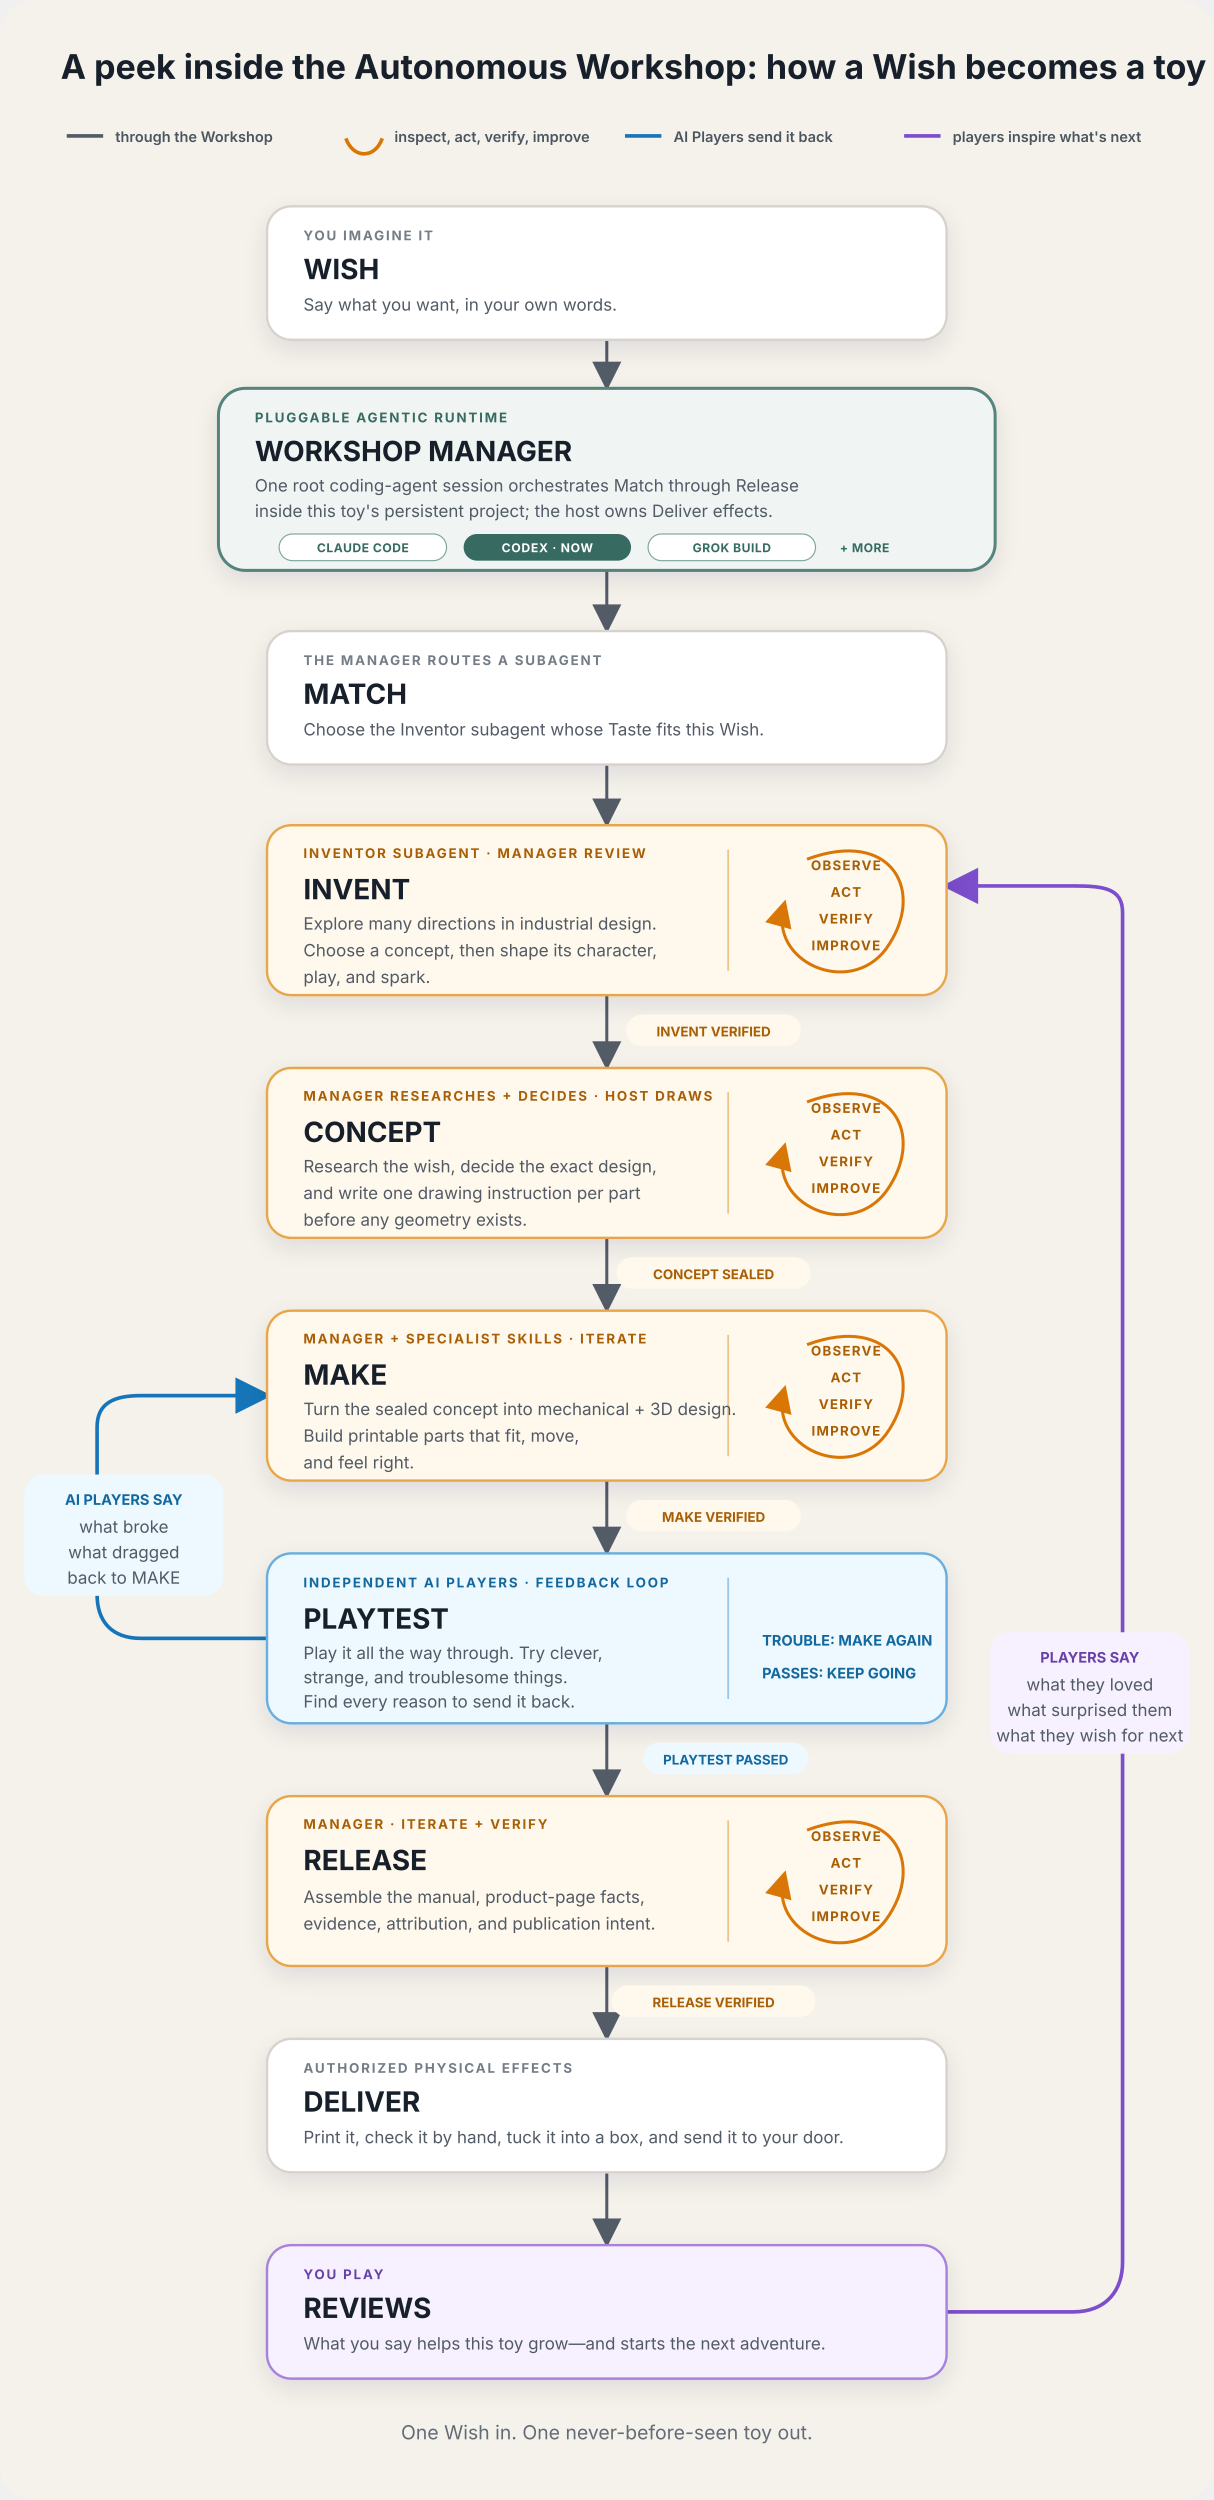
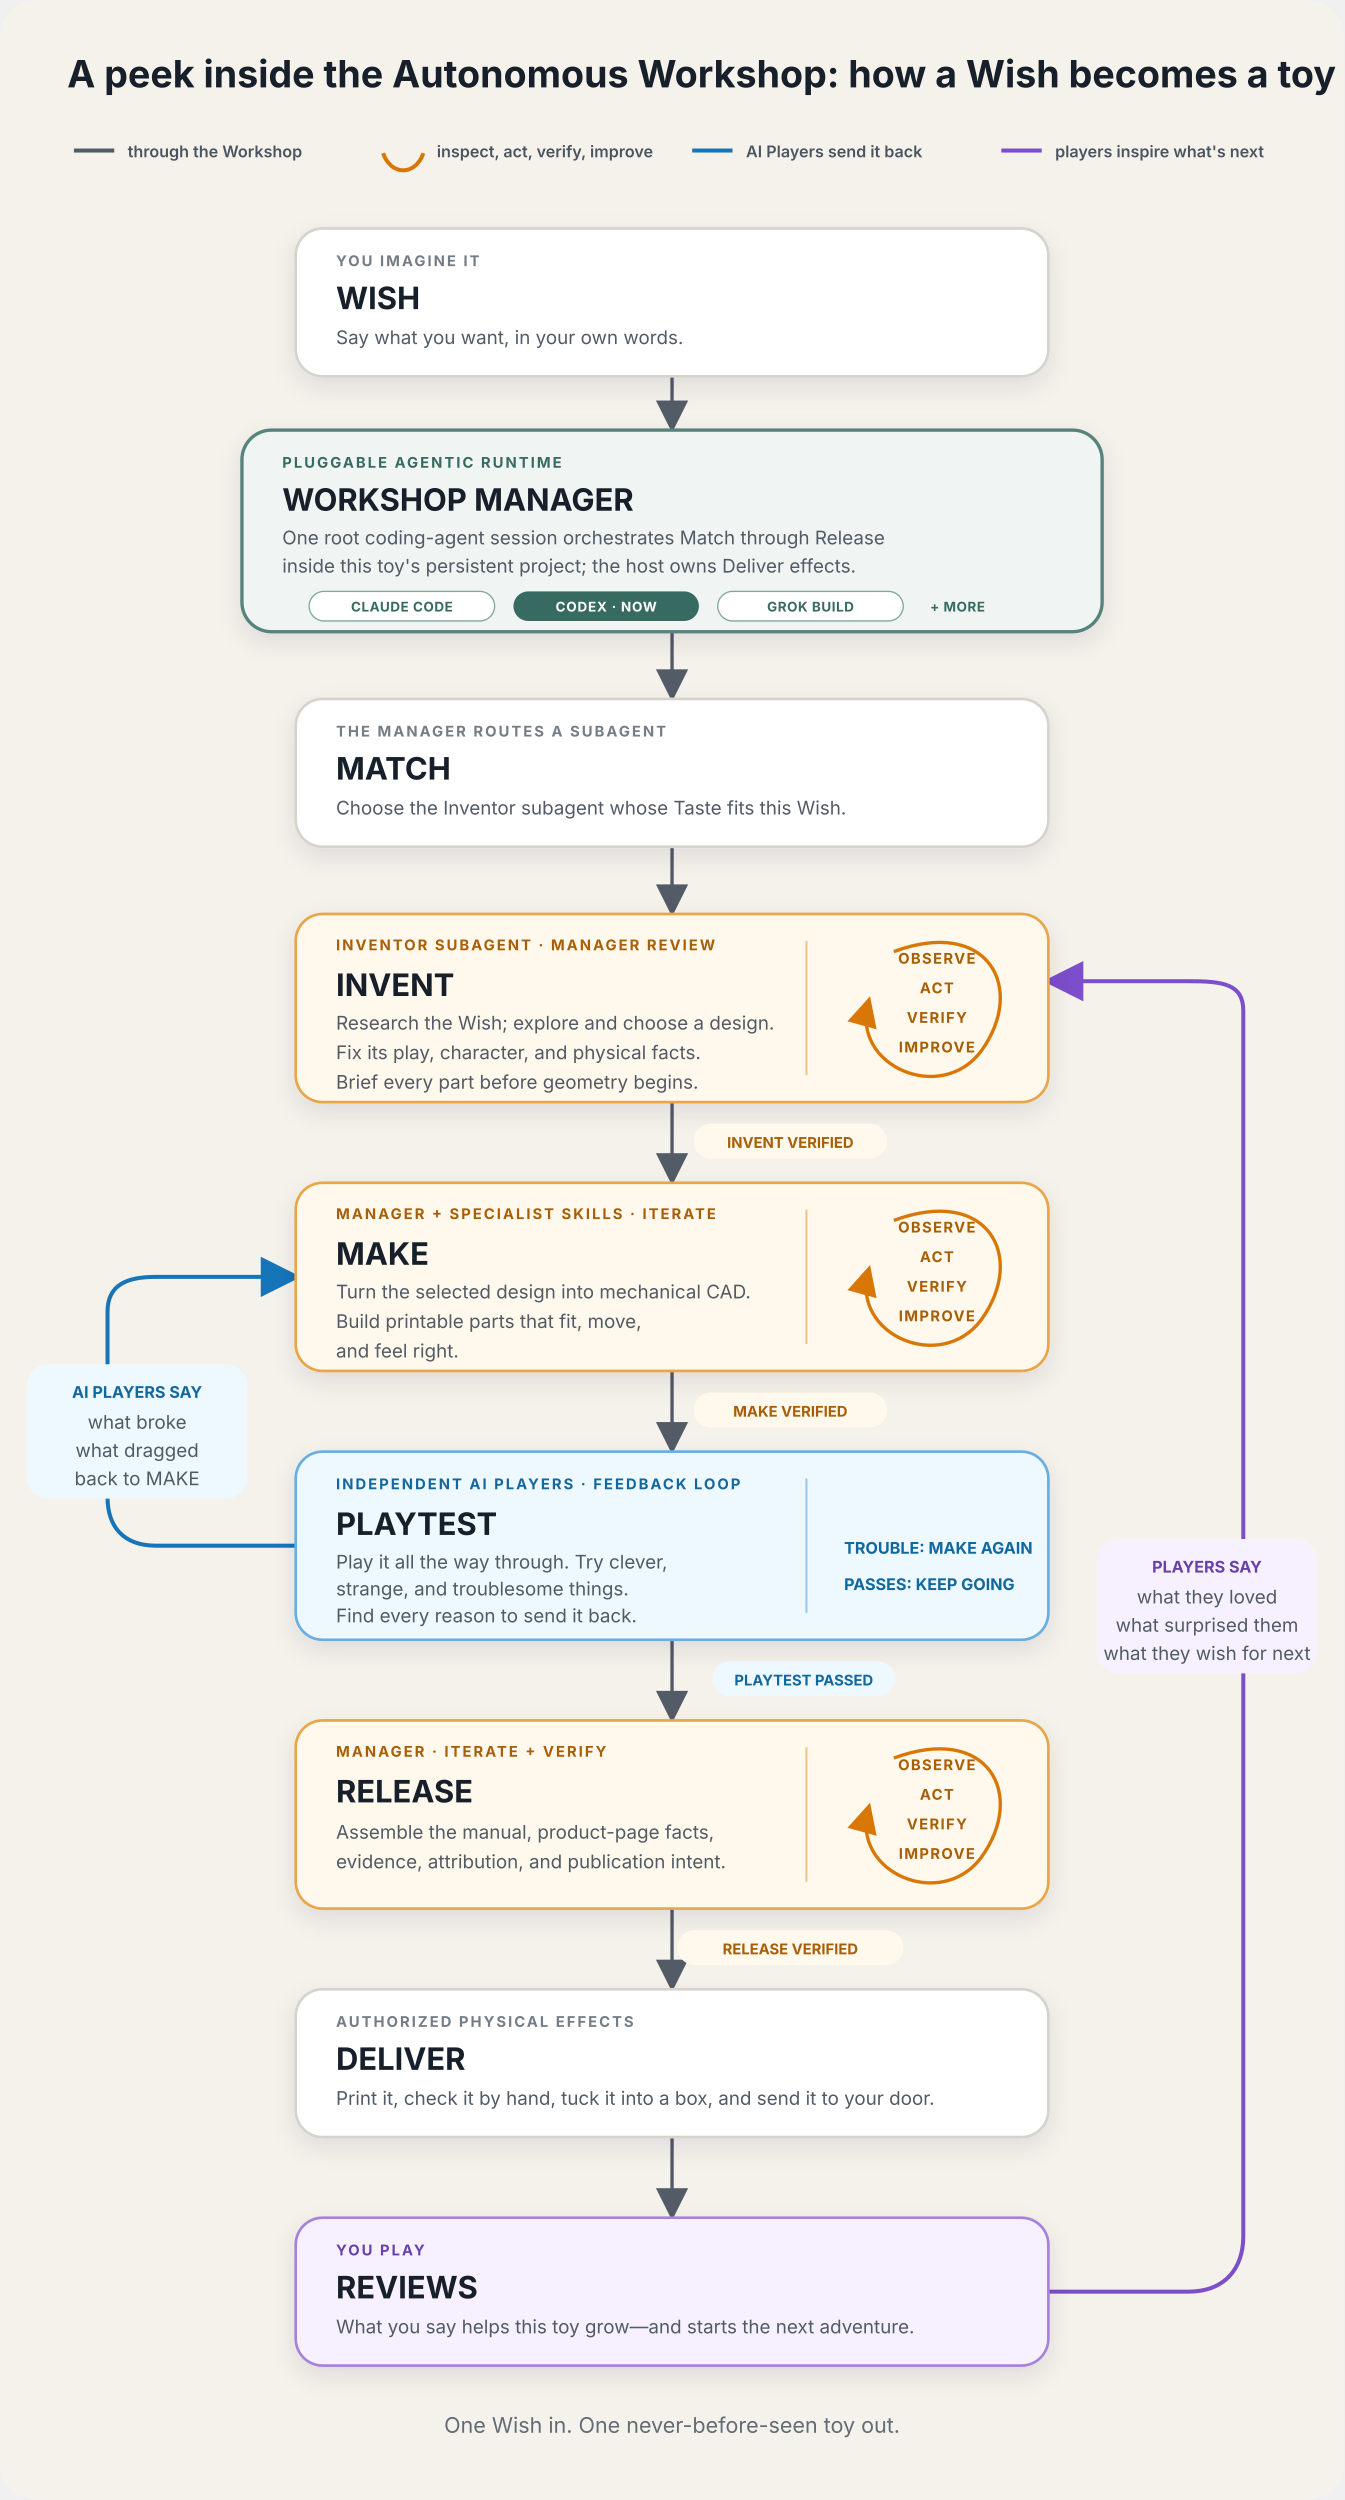
- <svg xmlns="http://www.w3.org/2000/svg" viewBox="0 0 1000 2060" role="img" aria-labelledby="title description">
+ <svg xmlns="http://www.w3.org/2000/svg" viewBox="0 0 1000 1860" role="img" aria-labelledby="title description">
  <defs>
    <filter id="shadow" x="-20%" y="-20%" width="140%" height="160%">
      <feDropShadow dx="0" dy="7" stdDeviation="9" flood-color="#17202a" flood-opacity="0.10" />
    </filter>
    <marker id="arrow-main" viewBox="0 0 12 12" markerWidth="24" markerHeight="24" refX="11" refY="6" orient="auto" markerUnits="userSpaceOnUse" overflow="visible">
      <polygon points="0,0 12,6 0,12" fill="#525b66" />
    </marker>
    <marker id="arrow-micro" markerWidth="9" markerHeight="9" refX="7" refY="4.5" orient="auto" markerUnits="strokeWidth">
      <path d="M 0 0 L 9 4.5 L 0 9 z" fill="#d97706" />
    </marker>
    <marker id="arrow-ai" markerWidth="10" markerHeight="10" refX="8" refY="5" orient="auto" markerUnits="strokeWidth">
      <path d="M 0 0 L 10 5 L 0 10 z" fill="#1675b8" />
    </marker>
    <marker id="arrow-human" markerWidth="10" markerHeight="10" refX="8" refY="5" orient="auto" markerUnits="strokeWidth">
      <path d="M 0 0 L 10 5 L 0 10 z" fill="#7c4dcc" />
    </marker>
    <style>
      .title { font: 700 28px -apple-system, BlinkMacSystemFont, "Segoe UI", sans-serif; fill: #17202a; }
      .subtitle { font: 400 16px -apple-system, BlinkMacSystemFont, "Segoe UI", sans-serif; fill: #626b76; }
      .legend { font: 600 12px -apple-system, BlinkMacSystemFont, "Segoe UI", sans-serif; fill: #4b5560; }
      .node { fill: #ffffff; stroke: #d7d3cc; stroke-width: 2; }
      .node-manager { fill: #f0f5f4; stroke: #56847c; stroke-width: 2.5; }
      .node-internal { fill: #fff8ec; stroke: #e8a548; stroke-width: 2; }
      .node-ai { fill: #eef8ff; stroke: #67aee0; stroke-width: 2; }
      .node-human { fill: #f7f1ff; stroke: #a782dc; stroke-width: 2; }
      .eyebrow { font: 700 11px -apple-system, BlinkMacSystemFont, "Segoe UI", sans-serif; letter-spacing: 1.5px; fill: #747c85; }
      .eyebrow-manager { fill: #376b61; }
      .eyebrow-internal { fill: #a85e05; }
      .eyebrow-ai { fill: #11689f; }
      .eyebrow-human { fill: #6840aa; }
      .heading { font: 700 23px -apple-system, BlinkMacSystemFont, "Segoe UI", sans-serif; fill: #17202a; }
      .body { font: 400 14px -apple-system, BlinkMacSystemFont, "Segoe UI", sans-serif; fill: #515a65; }
      .pill-now { fill: #376b61; }
      .pill-future { fill: #ffffff; stroke: #82a79f; stroke-width: 1; }
      .pill-now-text { font: 700 10px -apple-system, BlinkMacSystemFont, "Segoe UI", sans-serif; letter-spacing: 0.6px; fill: #ffffff; }
      .pill-future-text { font: 700 10px -apple-system, BlinkMacSystemFont, "Segoe UI", sans-serif; letter-spacing: 0.4px; fill: #376b61; }
      .micro-copy { font: 700 11px -apple-system, BlinkMacSystemFont, "Segoe UI", sans-serif; letter-spacing: 1px; fill: #a85e05; }
      .gate { font: 700 11px -apple-system, BlinkMacSystemFont, "Segoe UI", sans-serif; fill: #a85e05; }
      .gate-ai { font: 700 11px -apple-system, BlinkMacSystemFont, "Segoe UI", sans-serif; fill: #11689f; }
      .edge-label-ai { font: 700 12px -apple-system, BlinkMacSystemFont, "Segoe UI", sans-serif; fill: #11689f; }
      .edge-label-human { font: 700 12px -apple-system, BlinkMacSystemFont, "Segoe UI", sans-serif; fill: #6840aa; }
      .flow { fill: none; stroke: #525b66; stroke-width: 2.5; marker-end: url(#arrow-main); }
      .micro { fill: none; stroke: #d97706; stroke-width: 2.5; marker-end: url(#arrow-micro); }
      .feedback-ai { fill: none; stroke: #1675b8; stroke-width: 3; marker-end: url(#arrow-ai); }
      .feedback-human { fill: none; stroke: #7c4dcc; stroke-width: 3; marker-end: url(#arrow-human); }
    </style>
  </defs>
-   <rect width="1000" height="2060" rx="28" fill="#f5f2ec" />
+   <rect width="1000" height="1860" rx="28" fill="#f5f2ec" />
  <text x="50" y="65" class="title">A peek inside the Autonomous Workshop: how a Wish becomes a toy</text>
  <g transform="translate(55 112)">
    <g>
      <line x1="0" y1="0" x2="30" y2="0" stroke="#525b66" stroke-width="3" />
      <text x="40" y="5" class="legend">through the Workshop</text>
    </g>
    <g transform="translate(230 0)">
      <path d="M 0 2 C 6 19, 24 19, 30 2" fill="none" stroke="#d97706" stroke-width="3" />
      <text x="40" y="5" class="legend">inspect, act, verify, improve</text>
    </g>
    <g transform="translate(460 0)">
      <line x1="0" y1="0" x2="30" y2="0" stroke="#1675b8" stroke-width="3" />
      <text x="40" y="5" class="legend">AI Players send it back</text>
    </g>
    <g transform="translate(690 0)">
      <line x1="0" y1="0" x2="30" y2="0" stroke="#7c4dcc" stroke-width="3" />
      <text x="40" y="5" class="legend">players inspire what's next</text>
    </g>
  </g>
  <path class="flow" d="M 500 280 V 320" />
  <path class="flow" d="M 500 470 V 520" />
  <path class="flow" d="M 500 630 V 680" />
  <path class="flow" d="M 500 820 V 880" />
  <path class="flow" d="M 500 1020 V 1080" />
  <path class="flow" d="M 500 1220 V 1280" />
  <path class="flow" d="M 500 1420 V 1480" />
-   <path class="flow" d="M 500 1620 V 1680" />
-   <path class="flow" d="M 500 1790 V 1850" />
-   <path class="feedback-ai" d="M 220 1350 H 116 C 92 1350, 80 1336, 80 1314 V 1176 C 80 1156, 94 1150, 116 1150 H 218" />
-   <path class="feedback-human" d="M 780 1905 H 884 C 912 1905, 925 1887, 925 1864 V 752 C 925 732, 910 730, 884 730 H 782" />
+   <path class="flow" d="M 500 1590 V 1650" />
+   <path class="feedback-ai" d="M 220 1150 H 116 C 92 1150, 80 1136, 80 1114 V 976 C 80 956, 94 950, 116 950 H 218" />
+   <path class="feedback-human" d="M 780 1705 H 884 C 912 1705, 925 1687, 925 1664 V 752 C 925 732, 910 730, 884 730 H 782" />
  <g>
-     <rect x="20" y="1215" width="164" height="100" rx="16" fill="#eef8ff" />
-     <text x="102" y="1240" text-anchor="middle" class="edge-label-ai">AI PLAYERS SAY</text>
-     <text x="102" y="1263" text-anchor="middle" class="body">what broke</text>
-     <text x="102" y="1284" text-anchor="middle" class="body">what dragged</text>
-     <text x="102" y="1305" text-anchor="middle" class="body">back to MAKE</text>
+     <rect x="20" y="1015" width="164" height="100" rx="16" fill="#eef8ff" />
+     <text x="102" y="1040" text-anchor="middle" class="edge-label-ai">AI PLAYERS SAY</text>
+     <text x="102" y="1063" text-anchor="middle" class="body">what broke</text>
+     <text x="102" y="1084" text-anchor="middle" class="body">what dragged</text>
+     <text x="102" y="1105" text-anchor="middle" class="body">back to MAKE</text>
  </g>
  <g>
-     <rect x="816" y="1345" width="164" height="100" rx="16" fill="#f7f1ff" />
-     <text x="898" y="1370" text-anchor="middle" class="edge-label-human">PLAYERS SAY</text>
-     <text x="898" y="1393" text-anchor="middle" class="body">what they loved</text>
-     <text x="898" y="1414" text-anchor="middle" class="body">what surprised them</text>
-     <text x="898" y="1435" text-anchor="middle" class="body">what they wish for next</text>
+     <rect x="816" y="1145" width="164" height="100" rx="16" fill="#f7f1ff" />
+     <text x="898" y="1170" text-anchor="middle" class="edge-label-human">PLAYERS SAY</text>
+     <text x="898" y="1193" text-anchor="middle" class="body">what they loved</text>
+     <text x="898" y="1214" text-anchor="middle" class="body">what surprised them</text>
+     <text x="898" y="1235" text-anchor="middle" class="body">what they wish for next</text>
  </g>
  <g filter="url(#shadow)">
    <rect class="node" x="220" y="170" width="560" height="110" rx="20" />
  </g>
  <text x="250" y="198" class="eyebrow">YOU IMAGINE IT</text>
  <text x="250" y="230" class="heading">WISH</text>
  <text x="250" y="256" class="body">Say what you want, in your own words.</text>
  <g filter="url(#shadow)">
    <rect class="node-manager" x="180" y="320" width="640" height="150" rx="22" />
  </g>
  <text x="210" y="348" class="eyebrow eyebrow-manager">PLUGGABLE AGENTIC RUNTIME</text>
  <text x="210" y="380" class="heading">WORKSHOP MANAGER</text>
  <text x="210" y="405" class="body">One root coding-agent session orchestrates Match through Release</text>
  <text x="210" y="426" class="body">inside this toy's persistent project; the host owns Deliver effects.</text>
  <rect x="230" y="440" width="138" height="22" rx="11" class="pill-future" />
  <text x="299" y="455" text-anchor="middle" class="pill-future-text">CLAUDE CODE</text>
  <rect x="382" y="440" width="138" height="22" rx="11" class="pill-now" />
  <text x="451" y="455" text-anchor="middle" class="pill-now-text">CODEX · NOW</text>
  <rect x="534" y="440" width="138" height="22" rx="11" class="pill-future" />
  <text x="603" y="455" text-anchor="middle" class="pill-future-text">GROK BUILD</text>
  <text x="692" y="455" class="pill-future-text">+ MORE</text>
  <g filter="url(#shadow)">
    <rect class="node" x="220" y="520" width="560" height="110" rx="20" />
  </g>
  <text x="250" y="548" class="eyebrow">THE MANAGER ROUTES A SUBAGENT</text>
  <text x="250" y="580" class="heading">MATCH</text>
  <text x="250" y="606" class="body">Choose the Inventor subagent whose Taste fits this Wish.</text>
  <g filter="url(#shadow)">
    <rect class="node-internal" x="220" y="680" width="560" height="140" rx="20" />
  </g>
  <line x1="600" y1="700" x2="600" y2="800" stroke="#edc58a" stroke-width="1.5" />
  <text x="250" y="707" class="eyebrow eyebrow-internal">INVENTOR SUBAGENT · MANAGER REVIEW</text>
  <text x="250" y="741" class="heading">INVENT</text>
-   <text x="250" y="766" class="body">Explore many directions in industrial design.</text>
-   <text x="250" y="788" class="body">Choose a concept, then shape its character,</text>
-   <text x="250" y="810" class="body">play, and spark.</text>
+   <text x="250" y="766" class="body">Research the Wish; explore and choose a design.</text>
+   <text x="250" y="788" class="body">Fix its play, character, and physical facts.</text>
+   <text x="250" y="810" class="body">Brief every part before geometry begins.</text>
  <path class="micro" d="M 665 708 C 735 682, 764 735, 730 782 C 700 822, 633 793, 646 746" />
  <text x="697" y="717" text-anchor="middle" class="micro-copy">OBSERVE</text>
  <text x="697" y="739" text-anchor="middle" class="micro-copy">ACT</text>
  <text x="697" y="761" text-anchor="middle" class="micro-copy">VERIFY</text>
  <text x="697" y="783" text-anchor="middle" class="micro-copy">IMPROVE</text>
  <rect x="516" y="836" width="144" height="26" rx="13" fill="#fff8ec" />
  <text x="588" y="854" text-anchor="middle" class="gate">INVENT VERIFIED</text>
  <g filter="url(#shadow)">
    <rect class="node-internal" x="220" y="880" width="560" height="140" rx="20" />
  </g>
  <line x1="600" y1="900" x2="600" y2="1000" stroke="#edc58a" stroke-width="1.5" />
-   <text x="250" y="907" class="eyebrow eyebrow-internal">MANAGER RESEARCHES + DECIDES · HOST DRAWS</text>
-   <text x="250" y="941" class="heading">CONCEPT</text>
-   <text x="250" y="966" class="body">Research the wish, decide the exact design,</text>
-   <text x="250" y="988" class="body">and write one drawing instruction per part</text>
-   <text x="250" y="1010" class="body">before any geometry exists.</text>
+   <text x="250" y="907" class="eyebrow eyebrow-internal">MANAGER + SPECIALIST SKILLS · ITERATE</text>
+   <text x="250" y="941" class="heading">MAKE</text>
+   <text x="250" y="966" class="body">Turn the selected design into mechanical CAD.</text>
+   <text x="250" y="988" class="body">Build printable parts that fit, move,</text>
+   <text x="250" y="1010" class="body">and feel right.</text>
  <path class="micro" d="M 665 908 C 735 882, 764 935, 730 982 C 700 1022, 633 993, 646 946" />
  <text x="697" y="917" text-anchor="middle" class="micro-copy">OBSERVE</text>
  <text x="697" y="939" text-anchor="middle" class="micro-copy">ACT</text>
  <text x="697" y="961" text-anchor="middle" class="micro-copy">VERIFY</text>
  <text x="697" y="983" text-anchor="middle" class="micro-copy">IMPROVE</text>
-   <rect x="508" y="1036" width="160" height="26" rx="13" fill="#fff8ec" />
-   <text x="588" y="1054" text-anchor="middle" class="gate">CONCEPT SEALED</text>
+   <rect x="516" y="1036" width="144" height="26" rx="13" fill="#fff8ec" />
+   <text x="588" y="1054" text-anchor="middle" class="gate">MAKE VERIFIED</text>
  <g filter="url(#shadow)">
-     <rect class="node-internal" x="220" y="1080" width="560" height="140" rx="20" />
+     <rect class="node-ai" x="220" y="1080" width="560" height="140" rx="20" />
  </g>
-   <line x1="600" y1="1100" x2="600" y2="1200" stroke="#edc58a" stroke-width="1.5" />
-   <text x="250" y="1107" class="eyebrow eyebrow-internal">MANAGER + SPECIALIST SKILLS · ITERATE</text>
-   <text x="250" y="1141" class="heading">MAKE</text>
-   <text x="250" y="1166" class="body">Turn the sealed concept into mechanical + 3D design.</text>
-   <text x="250" y="1188" class="body">Build printable parts that fit, move,</text>
-   <text x="250" y="1210" class="body">and feel right.</text>
-   <path class="micro" d="M 665 1108 C 735 1082, 764 1135, 730 1182 C 700 1222, 633 1193, 646 1146" />
-   <text x="697" y="1117" text-anchor="middle" class="micro-copy">OBSERVE</text>
-   <text x="697" y="1139" text-anchor="middle" class="micro-copy">ACT</text>
-   <text x="697" y="1161" text-anchor="middle" class="micro-copy">VERIFY</text>
-   <text x="697" y="1183" text-anchor="middle" class="micro-copy">IMPROVE</text>
-   <rect x="516" y="1236" width="144" height="26" rx="13" fill="#fff8ec" />
-   <text x="588" y="1254" text-anchor="middle" class="gate">MAKE VERIFIED</text>
+   <line x1="600" y1="1100" x2="600" y2="1200" stroke="#9bc8e8" stroke-width="1.5" />
+   <text x="250" y="1108" class="eyebrow eyebrow-ai">INDEPENDENT AI PLAYERS · FEEDBACK LOOP</text>
+   <text x="250" y="1142" class="heading">PLAYTEST</text>
+   <text x="250" y="1167" class="body">Play it all the way through. Try clever,</text>
+   <text x="250" y="1187" class="body">strange, and troublesome things.</text>
+   <text x="250" y="1207" class="body">Find every reason to send it back.</text>
+   <text x="628" y="1156" class="edge-label-ai">TROUBLE: MAKE AGAIN</text>
+   <text x="628" y="1183" class="edge-label-ai">PASSES: KEEP GOING</text>
+   <rect x="530" y="1236" width="136" height="26" rx="13" fill="#eef8ff" />
+   <text x="598" y="1254" text-anchor="middle" class="gate-ai">PLAYTEST PASSED</text>
  <g filter="url(#shadow)">
-     <rect class="node-ai" x="220" y="1280" width="560" height="140" rx="20" />
+     <rect class="node-internal" x="220" y="1280" width="560" height="140" rx="20" />
  </g>
-   <line x1="600" y1="1300" x2="600" y2="1400" stroke="#9bc8e8" stroke-width="1.5" />
-   <text x="250" y="1308" class="eyebrow eyebrow-ai">INDEPENDENT AI PLAYERS · FEEDBACK LOOP</text>
-   <text x="250" y="1342" class="heading">PLAYTEST</text>
-   <text x="250" y="1367" class="body">Play it all the way through. Try clever,</text>
-   <text x="250" y="1387" class="body">strange, and troublesome things.</text>
-   <text x="250" y="1407" class="body">Find every reason to send it back.</text>
-   <text x="628" y="1356" class="edge-label-ai">TROUBLE: MAKE AGAIN</text>
-   <text x="628" y="1383" class="edge-label-ai">PASSES: KEEP GOING</text>
-   <rect x="530" y="1436" width="136" height="26" rx="13" fill="#eef8ff" />
-   <text x="598" y="1454" text-anchor="middle" class="gate-ai">PLAYTEST PASSED</text>
+   <line x1="600" y1="1300" x2="600" y2="1400" stroke="#edc58a" stroke-width="1.5" />
+   <text x="250" y="1307" class="eyebrow eyebrow-internal">MANAGER · ITERATE + VERIFY</text>
+   <text x="250" y="1341" class="heading">RELEASE</text>
+   <text x="250" y="1368" class="body">Assemble the manual, product-page facts,</text>
+   <text x="250" y="1390" class="body">evidence, attribution, and publication intent.</text>
+   <path class="micro" d="M 665 1308 C 735 1282, 764 1335, 730 1382 C 700 1422, 633 1393, 646 1346" />
+   <text x="697" y="1317" text-anchor="middle" class="micro-copy">OBSERVE</text>
+   <text x="697" y="1339" text-anchor="middle" class="micro-copy">ACT</text>
+   <text x="697" y="1361" text-anchor="middle" class="micro-copy">VERIFY</text>
+   <text x="697" y="1383" text-anchor="middle" class="micro-copy">IMPROVE</text>
+   <rect x="504" y="1436" width="168" height="26" rx="13" fill="#fff8ec" />
+   <text x="588" y="1454" text-anchor="middle" class="gate">RELEASE VERIFIED</text>
  <g filter="url(#shadow)">
-     <rect class="node-internal" x="220" y="1480" width="560" height="140" rx="20" />
+     <rect class="node" x="220" y="1480" width="560" height="110" rx="20" />
  </g>
-   <line x1="600" y1="1500" x2="600" y2="1600" stroke="#edc58a" stroke-width="1.5" />
-   <text x="250" y="1507" class="eyebrow eyebrow-internal">MANAGER · ITERATE + VERIFY</text>
-   <text x="250" y="1541" class="heading">RELEASE</text>
-   <text x="250" y="1568" class="body">Assemble the manual, product-page facts,</text>
-   <text x="250" y="1590" class="body">evidence, attribution, and publication intent.</text>
-   <path class="micro" d="M 665 1508 C 735 1482, 764 1535, 730 1582 C 700 1622, 633 1593, 646 1546" />
-   <text x="697" y="1517" text-anchor="middle" class="micro-copy">OBSERVE</text>
-   <text x="697" y="1539" text-anchor="middle" class="micro-copy">ACT</text>
-   <text x="697" y="1561" text-anchor="middle" class="micro-copy">VERIFY</text>
-   <text x="697" y="1583" text-anchor="middle" class="micro-copy">IMPROVE</text>
-   <rect x="504" y="1636" width="168" height="26" rx="13" fill="#fff8ec" />
-   <text x="588" y="1654" text-anchor="middle" class="gate">RELEASE VERIFIED</text>
+   <text x="250" y="1508" class="eyebrow">AUTHORIZED PHYSICAL EFFECTS</text>
+   <text x="250" y="1540" class="heading">DELIVER</text>
+   <text x="250" y="1566" class="body">Print it, check it by hand, tuck it into a box, and send it to your door.</text>
  <g filter="url(#shadow)">
-     <rect class="node" x="220" y="1680" width="560" height="110" rx="20" />
+     <rect class="node-human" x="220" y="1650" width="560" height="110" rx="20" />
  </g>
-   <text x="250" y="1708" class="eyebrow">AUTHORIZED PHYSICAL EFFECTS</text>
-   <text x="250" y="1740" class="heading">DELIVER</text>
-   <text x="250" y="1766" class="body">Print it, check it by hand, tuck it into a box, and send it to your door.</text>
-   <g filter="url(#shadow)">
-     <rect class="node-human" x="220" y="1850" width="560" height="110" rx="20" />
-   </g>
-   <text x="250" y="1878" class="eyebrow eyebrow-human">YOU PLAY</text>
-   <text x="250" y="1910" class="heading">REVIEWS</text>
-   <text x="250" y="1936" class="body">What you say helps this toy grow—and starts the next adventure.</text>
-   <text x="500" y="2010" text-anchor="middle" class="subtitle">One Wish in. One never-before-seen toy out.</text>
+   <text x="250" y="1678" class="eyebrow eyebrow-human">YOU PLAY</text>
+   <text x="250" y="1710" class="heading">REVIEWS</text>
+   <text x="250" y="1736" class="body">What you say helps this toy grow—and starts the next adventure.</text>
+   <text x="500" y="1810" text-anchor="middle" class="subtitle">One Wish in. One never-before-seen toy out.</text>
</svg>
